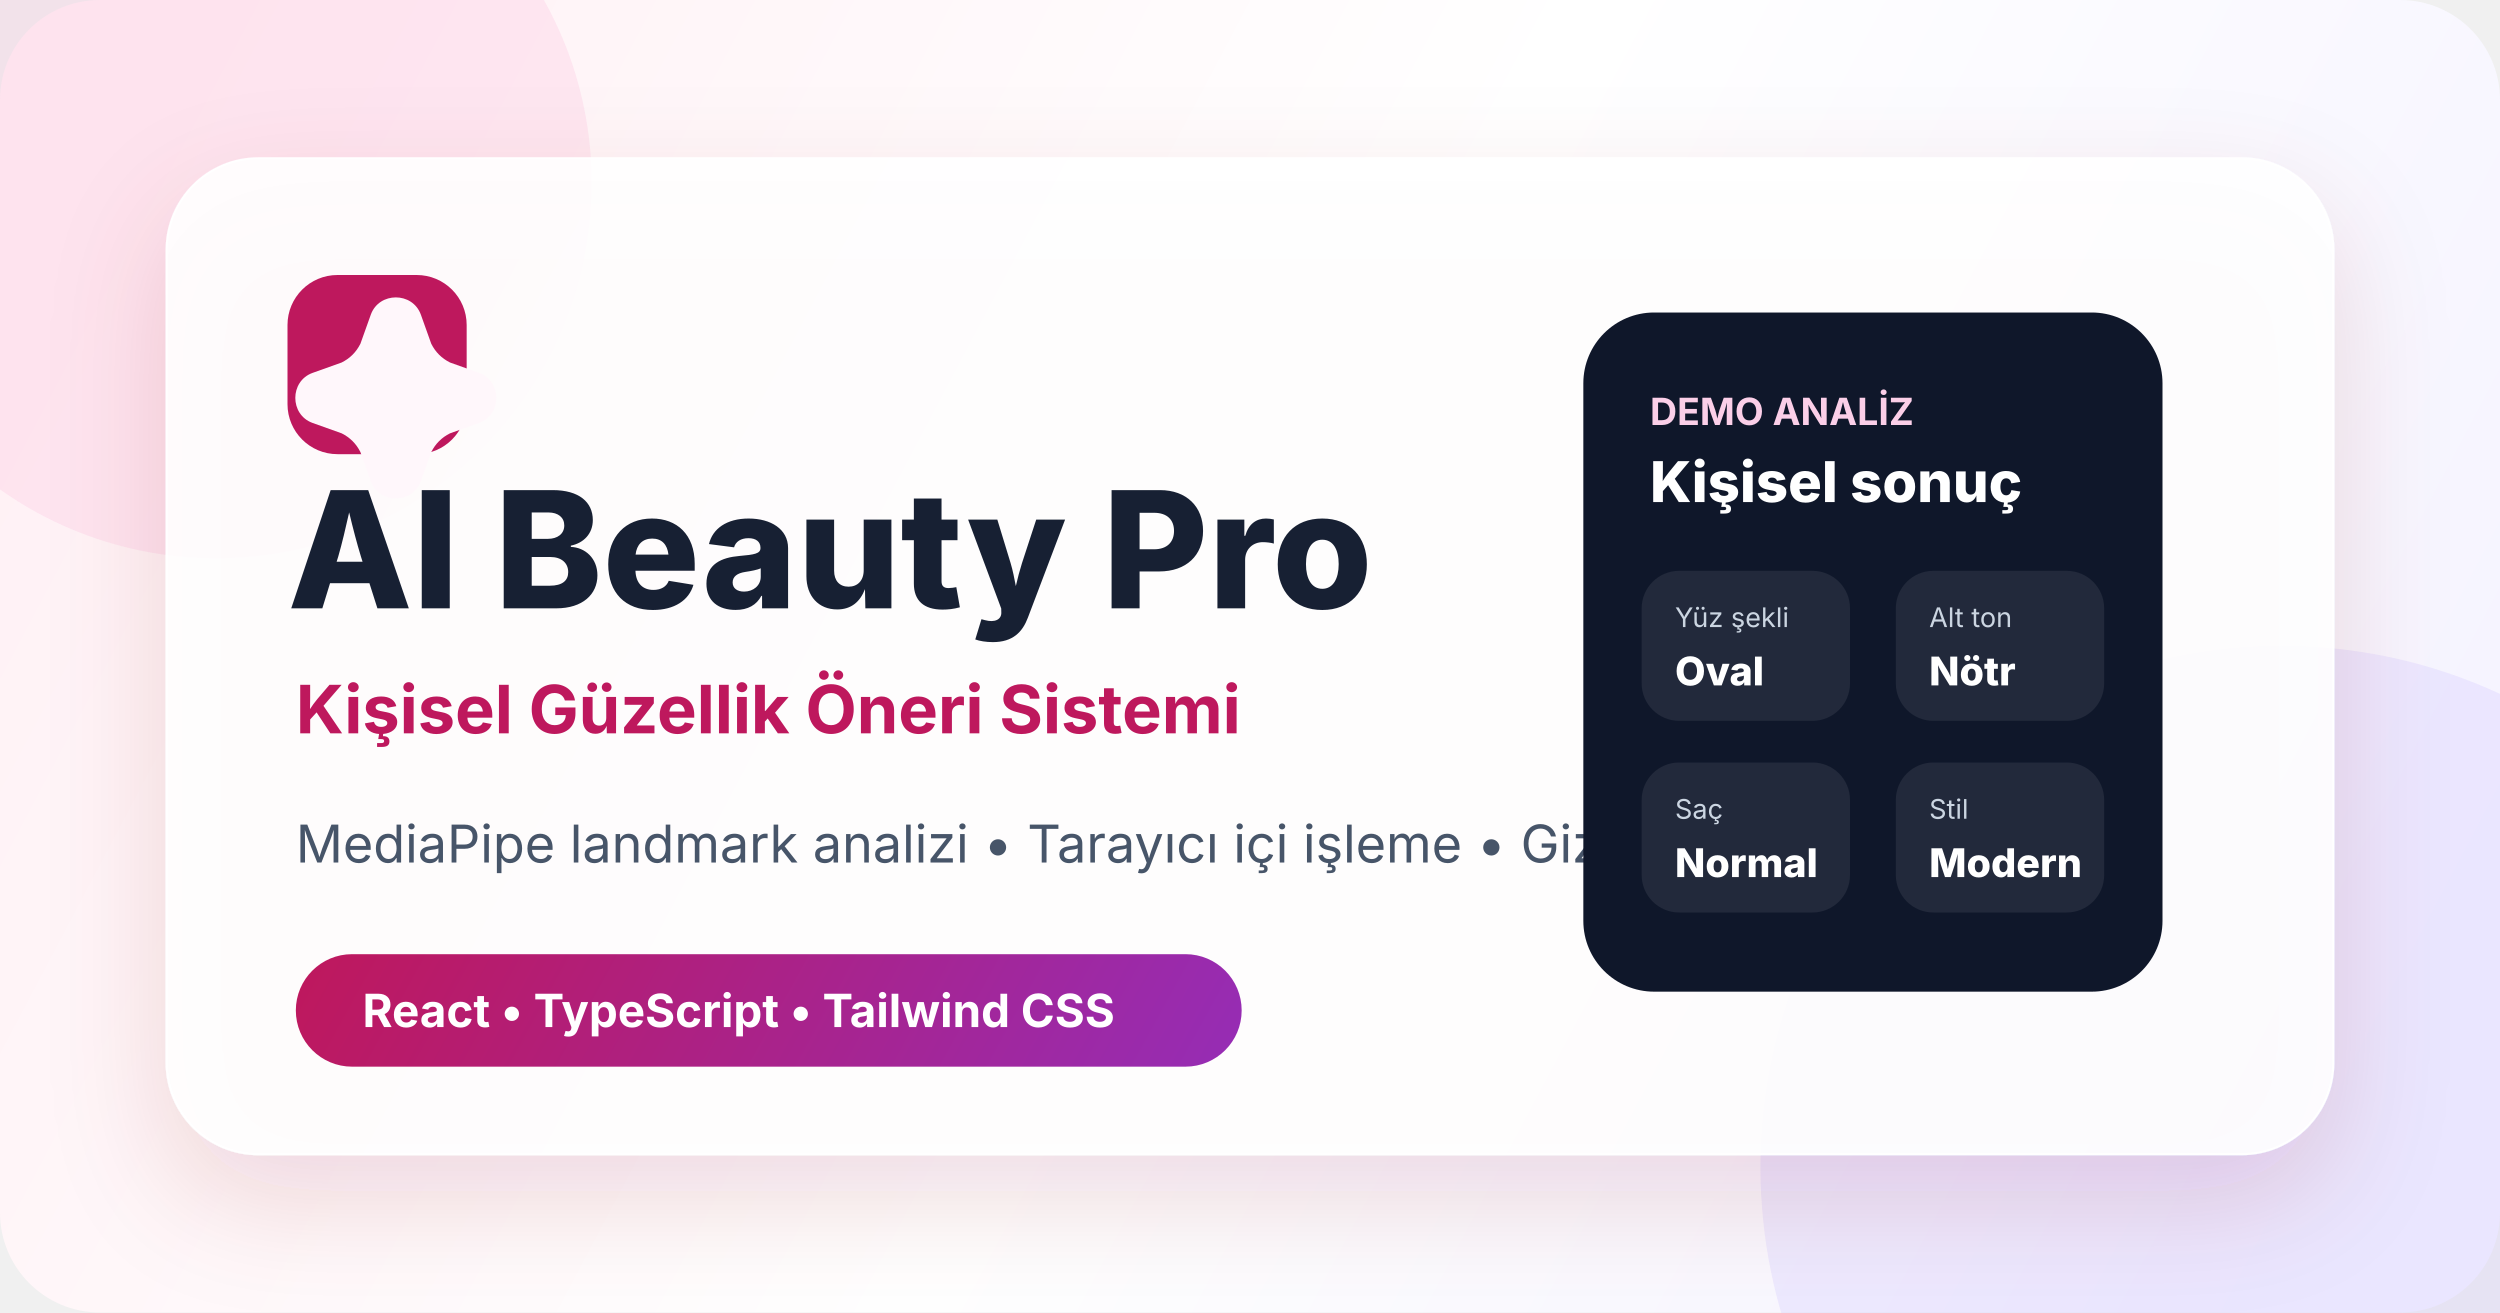
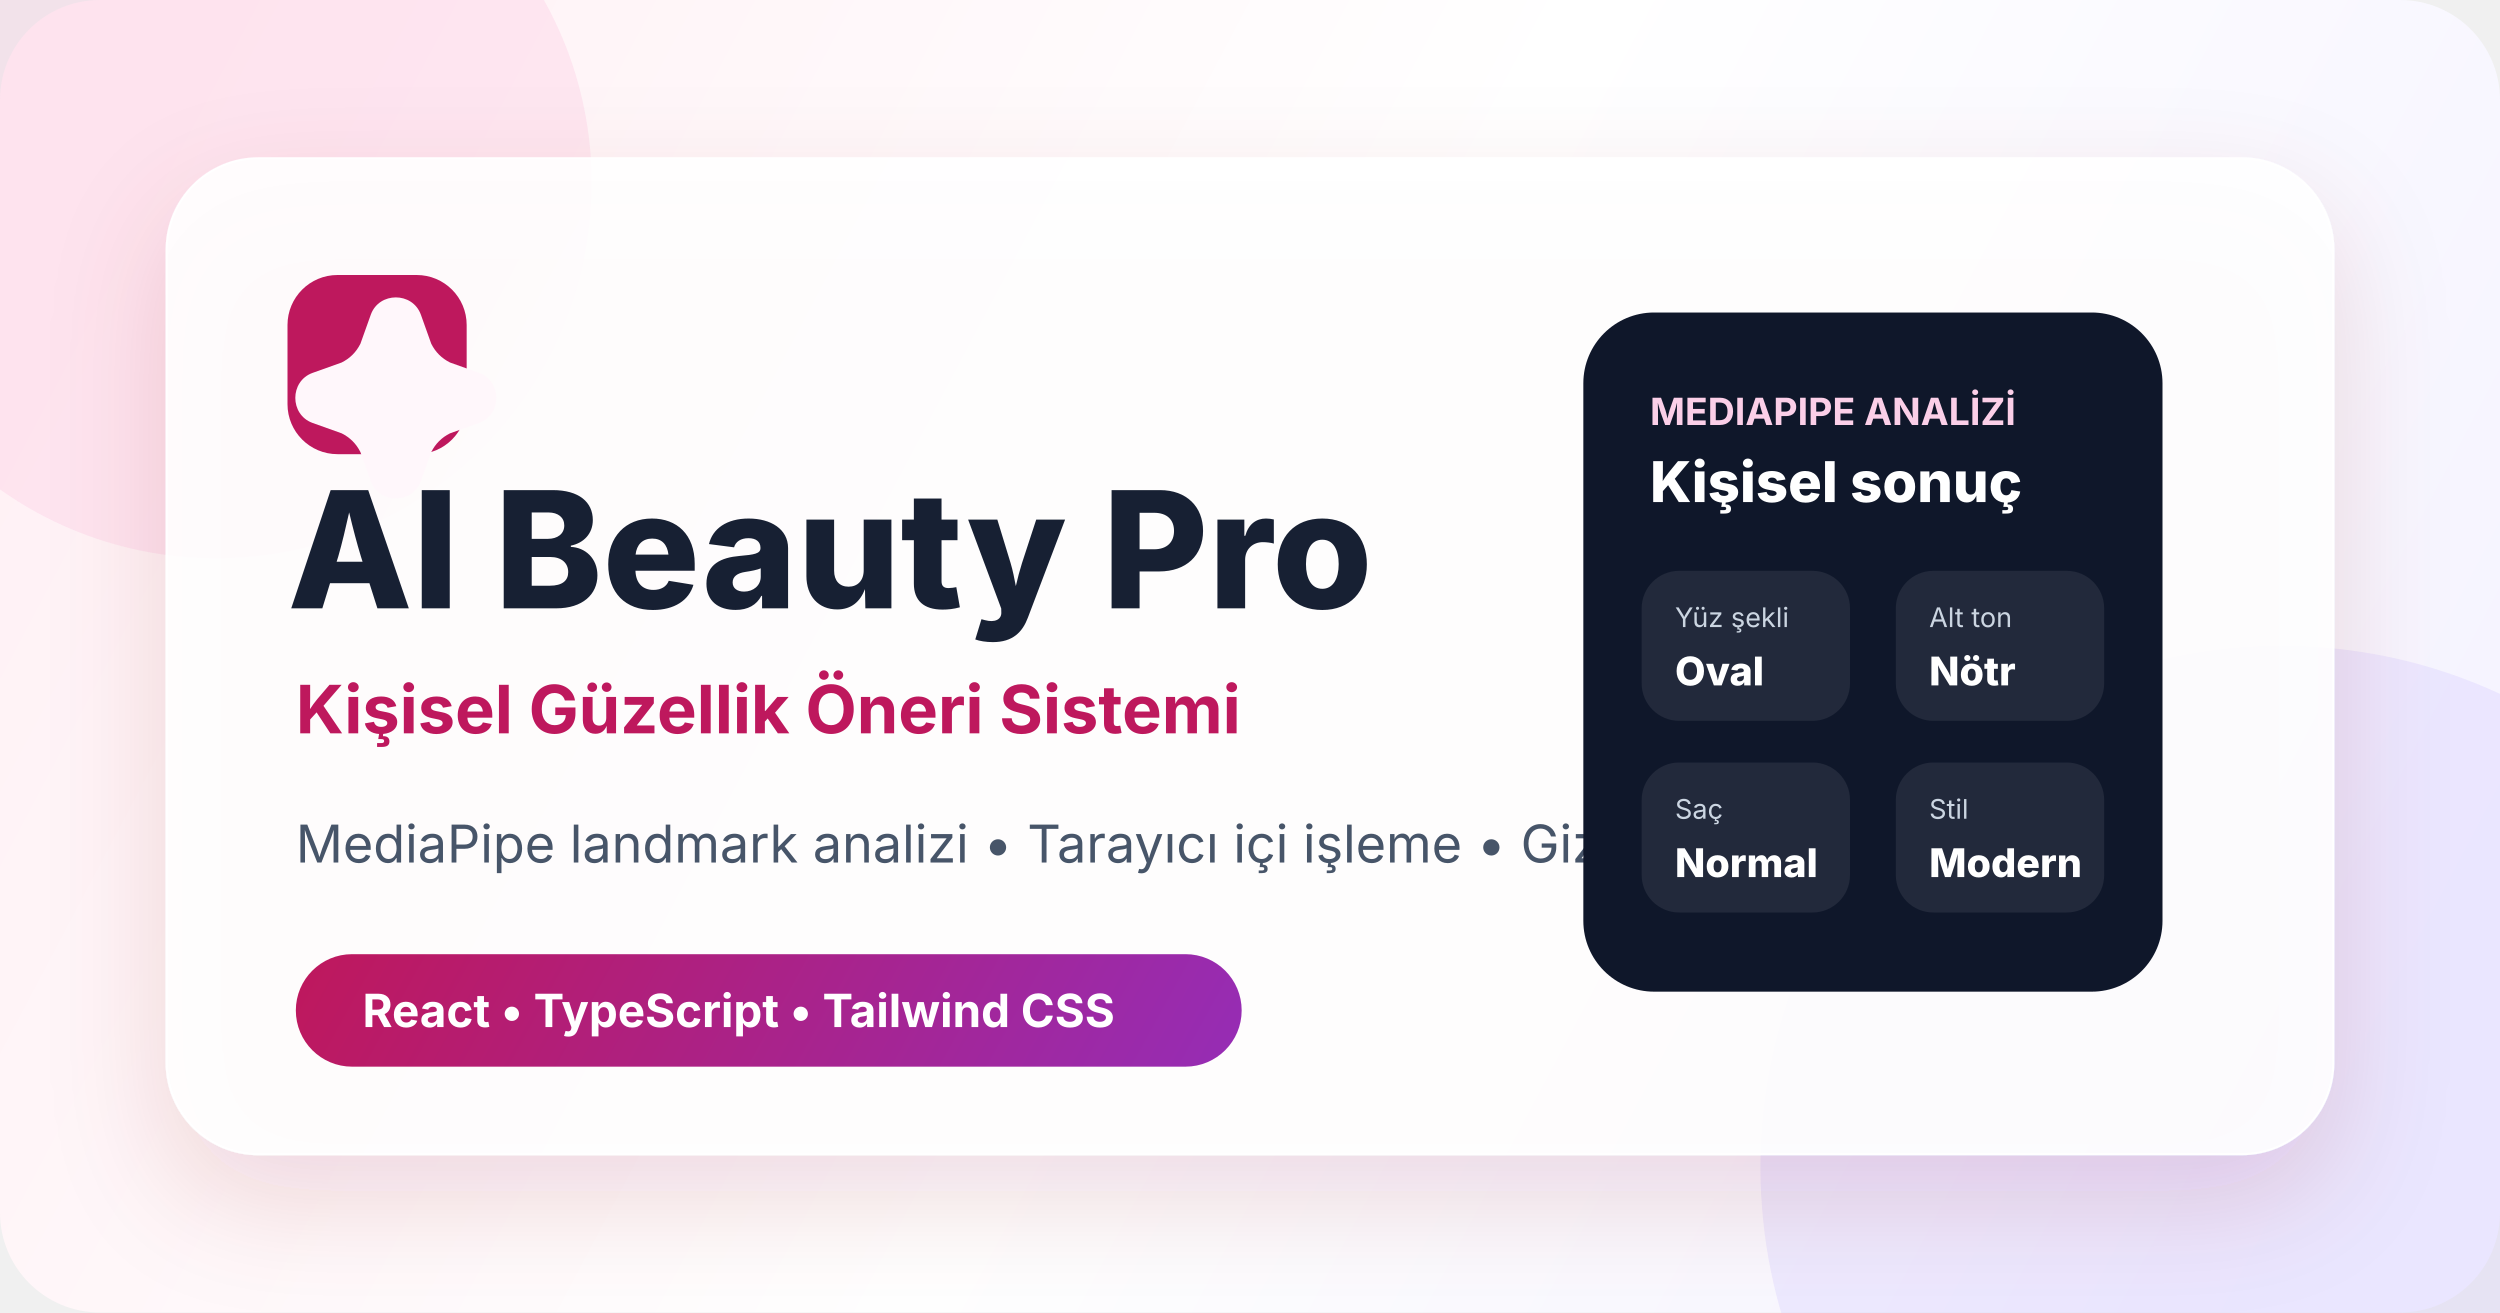
<svg xmlns="http://www.w3.org/2000/svg" width="1200" height="630" viewBox="0 0 1200 630" role="img" aria-labelledby="title desc">
  <defs>
    <linearGradient id="bg" x1="80" y1="40" x2="1120" y2="590" gradientUnits="userSpaceOnUse">
      <stop stop-color="#fff1f5" />
      <stop offset="0.5" stop-color="#ffffff" />
      <stop offset="1" stop-color="#f5f3ff" />
    </linearGradient>
    <linearGradient id="accent" x1="300" y1="180" x2="900" y2="510" gradientUnits="userSpaceOnUse">
      <stop stop-color="#be185d" />
      <stop offset="1" stop-color="#7c3aed" />
    </linearGradient>
    <filter id="shadow" x="-20%" y="-20%" width="140%" height="140%">
      <feDropShadow dx="0" dy="22" stdDeviation="28" flood-color="#881337" flood-opacity="0.16" />
    </filter>
  </defs>
  <rect width="1200" height="630" rx="48" fill="url(#bg)" />
  <circle cx="104" cy="88" r="180" fill="#f9a8d4" opacity="0.2" />
  <circle cx="1095" cy="560" r="250" fill="#c4b5fd" opacity="0.22" />
  <g filter="url(#shadow)">
    <rect x="80" y="76" width="1040" height="478" rx="44" fill="#ffffff" fill-opacity="0.88" stroke="#ffffff" />
  </g>
  <rect x="138" y="132" width="86" height="86" rx="24" fill="url(#accent)" />
  <path d="M178 151c4-11 20-11 24 0l5 14c2 4 5 7 9 9l14 5c11 4 11 20 0 24l-14 5c-4 2-7 5-9 9l-5 14c-4 11-20 11-24 0l-5-14c-2-4-5-7-9-9l-14-5c-11-4-11-20 0-24l14-5c4-2 7-5 9-9l5-14Z" fill="#fff7fb" />
  <text x="138" y="292" font-family="Inter, Arial, sans-serif" font-size="78" font-weight="800" fill="#172033">AI Beauty Pro</text>
  <text x="142" y="352" font-family="Inter, Arial, sans-serif" font-size="32" font-weight="700" fill="#be185d">Kişisel Güzellik Öneri Sistemi</text>
  <text x="142" y="414" font-family="Inter, Arial, sans-serif" font-size="25" fill="#475569">MediaPipe landmark analizi • Tarayıcı içi işleme • Gizlilik odaklı</text>
  <rect x="142" y="458" width="454" height="54" rx="27" fill="url(#accent)" />
  <text x="174" y="493" font-family="Inter, Arial, sans-serif" font-size="22" font-weight="700" fill="#ffffff">React • TypeScript • Tailwind CSS</text>
  <g transform="translate(760 150)">
    <rect width="278" height="326" rx="34" fill="#0f172a" />
-     <text x="32" y="54" font-family="Inter, Arial, sans-serif" font-size="18" font-weight="700" fill="#fbcfe8">DEMO ANALİZ</text>
+     <text x="32" y="54" font-family="Inter, Arial, sans-serif" font-size="18" font-weight="700" fill="#fbcfe8">MEDIAPIPE ANALİZİ</text>
    <text x="32" y="91" font-family="Inter, Arial, sans-serif" font-size="27" font-weight="800" fill="#ffffff">Kişisel sonuç</text>
    <rect x="28" y="124" width="100" height="72" rx="18" fill="#ffffff" fill-opacity="0.08" />
    <rect x="150" y="124" width="100" height="72" rx="18" fill="#ffffff" fill-opacity="0.08" />
    <rect x="28" y="216" width="100" height="72" rx="18" fill="#ffffff" fill-opacity="0.08" />
    <rect x="150" y="216" width="100" height="72" rx="18" fill="#ffffff" fill-opacity="0.08" />
    <text x="44" y="151" font-family="Inter, Arial, sans-serif" font-size="13" fill="#cbd5e1">Yüz şekli</text>
    <text x="44" y="179" font-family="Inter, Arial, sans-serif" font-size="19" font-weight="800" fill="#ffffff">Oval</text>
    <text x="166" y="151" font-family="Inter, Arial, sans-serif" font-size="13" fill="#cbd5e1">Alt ton</text>
    <text x="166" y="179" font-family="Inter, Arial, sans-serif" font-size="19" font-weight="800" fill="#ffffff">Nötr</text>
    <text x="44" y="243" font-family="Inter, Arial, sans-serif" font-size="13" fill="#cbd5e1">Saç</text>
    <text x="44" y="271" font-family="Inter, Arial, sans-serif" font-size="19" font-weight="800" fill="#ffffff">Normal</text>
    <text x="166" y="243" font-family="Inter, Arial, sans-serif" font-size="13" fill="#cbd5e1">Stil</text>
    <text x="166" y="271" font-family="Inter, Arial, sans-serif" font-size="19" font-weight="800" fill="#ffffff">Modern</text>
  </g>
</svg>
